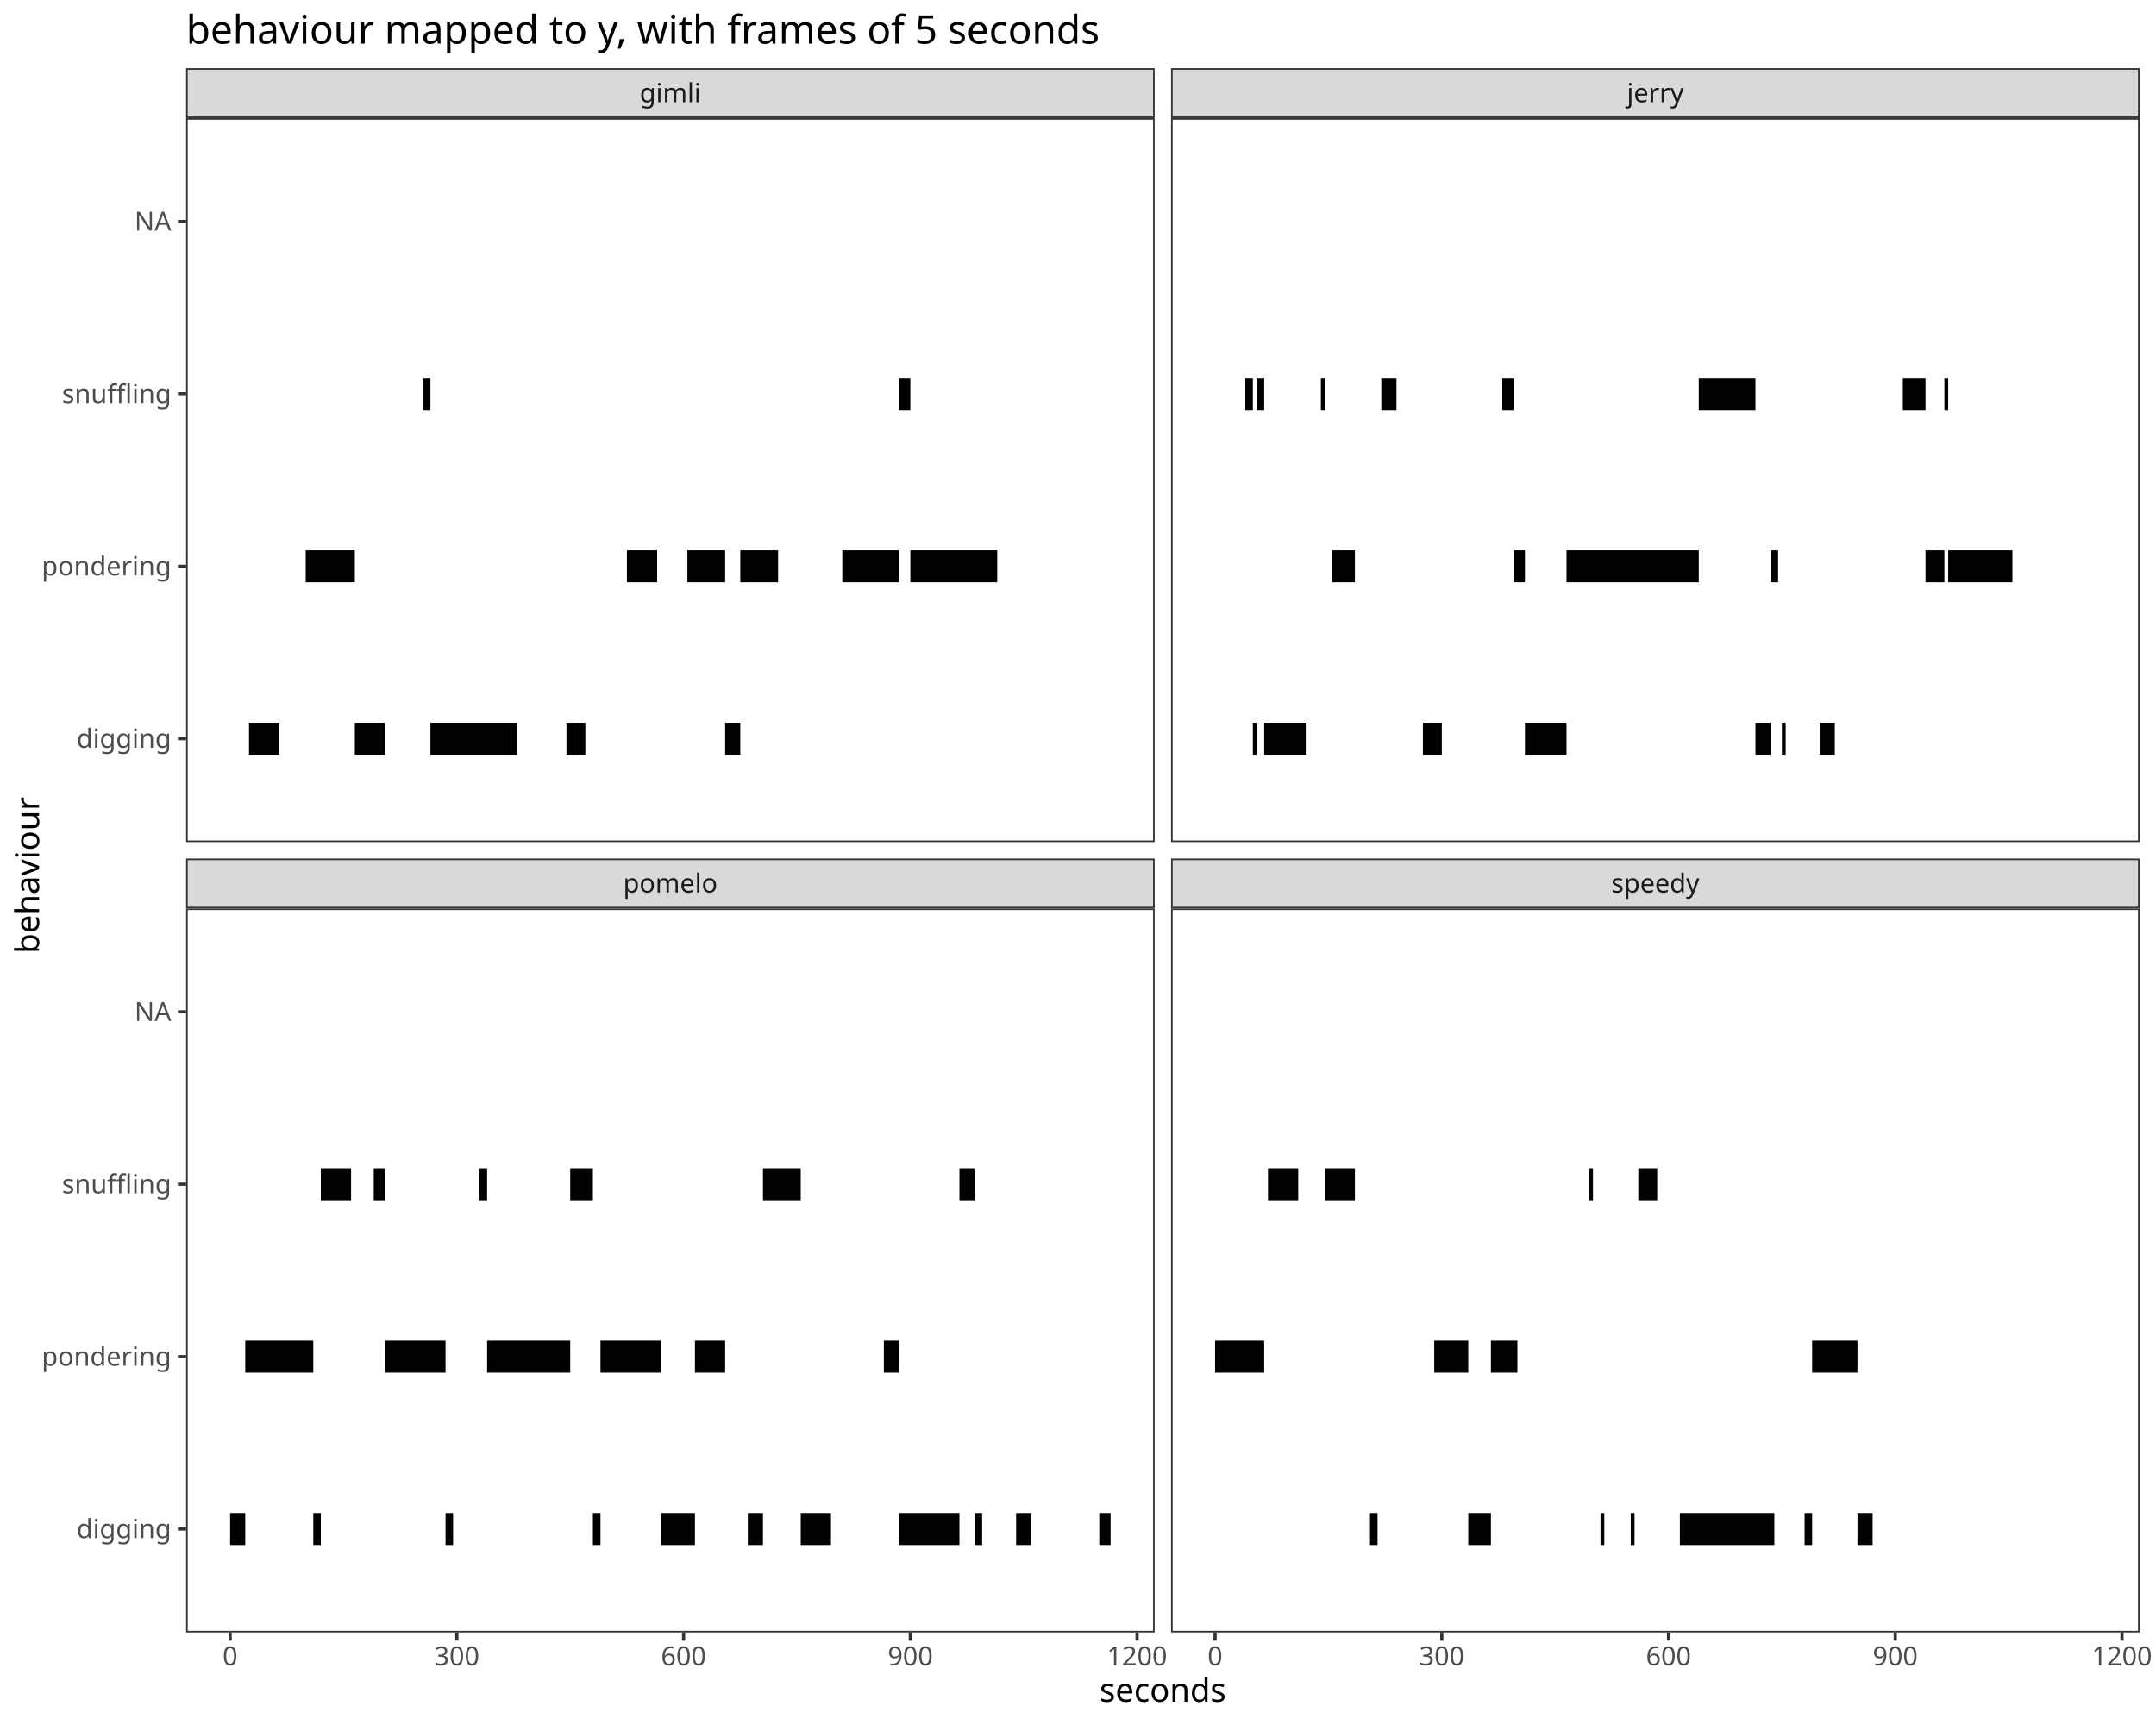
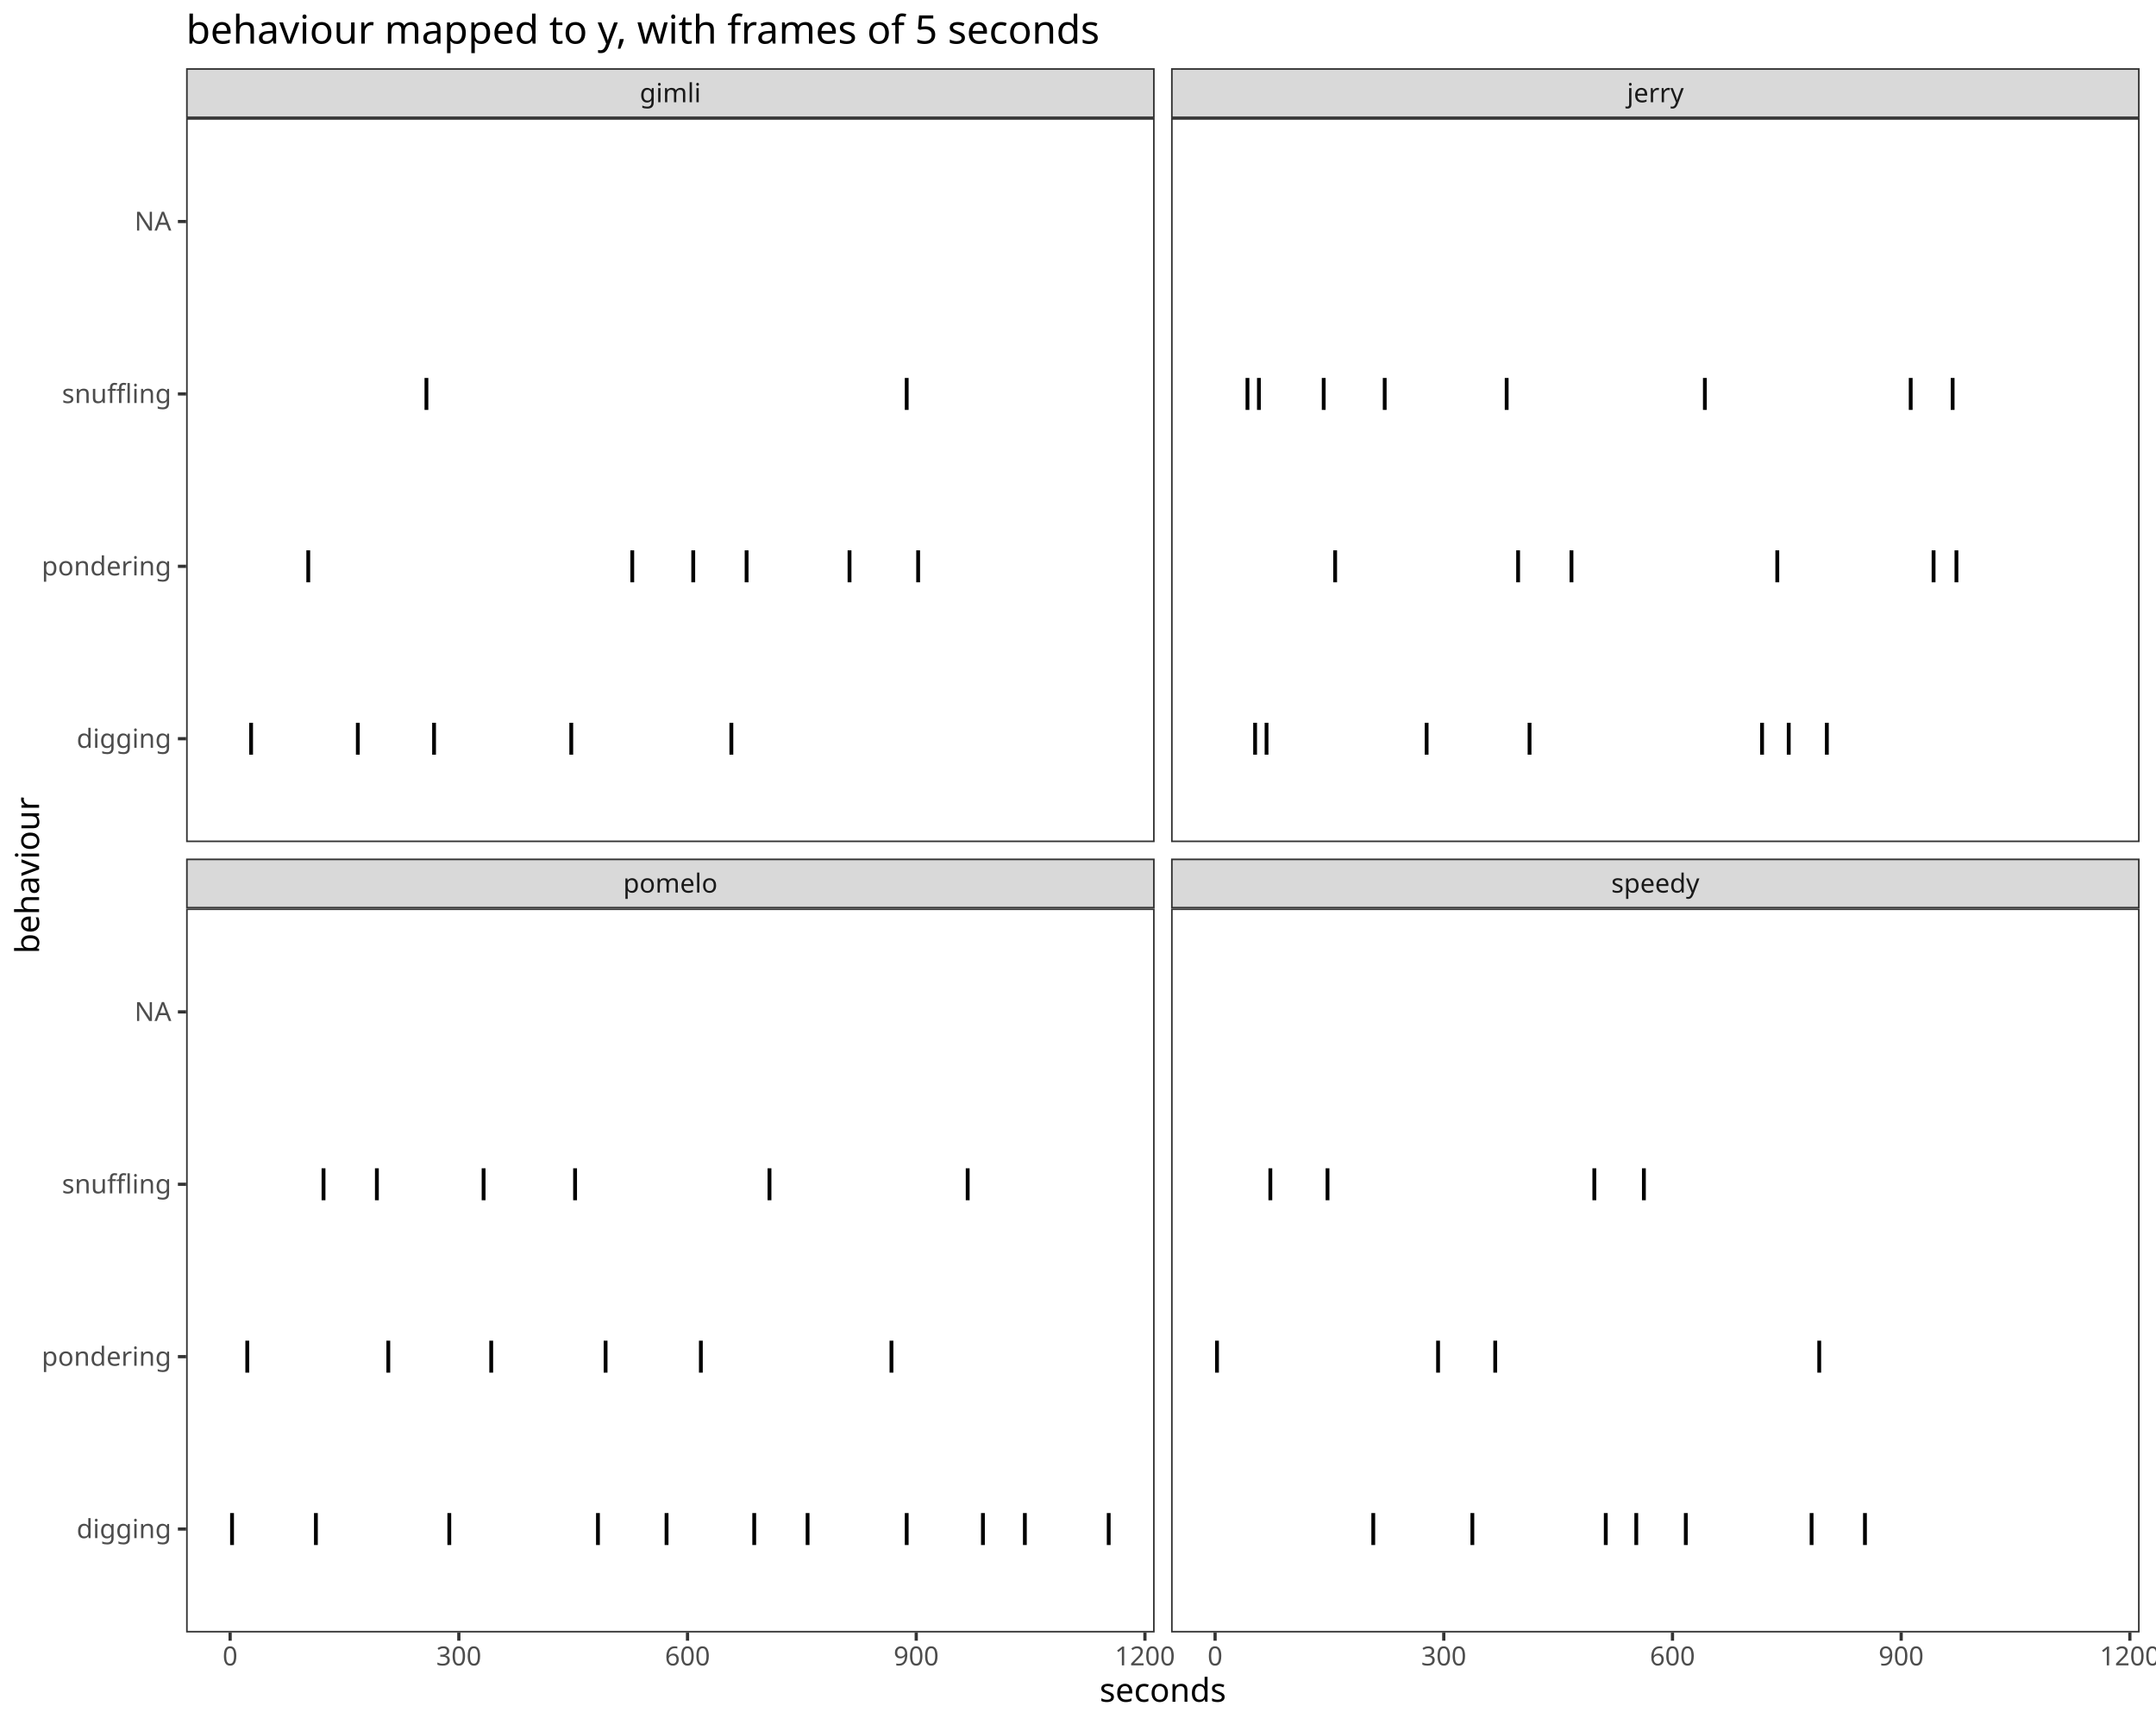
<svg xmlns="http://www.w3.org/2000/svg" class="svglite" data-engine-version="2.0" width="720.00pt" height="576.00pt" viewBox="0 0 720.00 576.00">
  <defs>
    <style type="text/css">
    .svglite line, .svglite polyline, .svglite polygon, .svglite path, .svglite rect, .svglite circle {
      fill: none;
      stroke: #000000;
      stroke-linecap: round;
      stroke-linejoin: round;
      stroke-miterlimit: 10.00;
    }
  </style>
  </defs>
  <rect width="100%" height="100%" style="stroke: none; fill: #FFFFFF;" />
  <defs>
    <clipPath id="cpMC4wMHw3MjAuMDB8MC4wMHw1NzYuMDA=">
      <rect x="0.00" y="0.00" width="720.00" height="576.00" />
    </clipPath>
  </defs>
  <g clip-path="url(#cpMC4wMHw3MjAuMDB8MC4wMHw1NzYuMDA=)">
    <rect x="0.00" y="0.00" width="720.00" height="576.00" style="stroke-width: 1.07; stroke: #FFFFFF; fill: #FFFFFF;" />
  </g>
  <defs>
    <clipPath id="cpNjIuMTV8Mzg1LjYwfDM5LjQzfDI4MS4yMQ==">
      <rect x="62.15" y="39.43" width="323.45" height="241.77" />
    </clipPath>
  </defs>
  <g clip-path="url(#cpNjIuMTV8Mzg1LjYwfDM5LjQzfDI4MS4yMQ==)">
    <rect x="62.15" y="39.43" width="323.45" height="241.77" style="stroke-width: 1.07; stroke: none; fill: #FFFFFF;" />
-     <line x1="83.16" y1="246.67" x2="93.26" y2="246.67" style="stroke-width: 10.67; stroke-linecap: butt;" />
-     <line x1="118.50" y1="246.67" x2="128.59" y2="246.67" style="stroke-width: 10.67; stroke-linecap: butt;" />
-     <line x1="143.74" y1="246.67" x2="172.76" y2="246.67" style="stroke-width: 10.67; stroke-linecap: butt;" />
-     <line x1="189.17" y1="246.67" x2="195.48" y2="246.67" style="stroke-width: 10.67; stroke-linecap: butt;" />
-     <line x1="242.17" y1="246.67" x2="247.22" y2="246.67" style="stroke-width: 10.67; stroke-linecap: butt;" />
-     <line x1="102.09" y1="189.10" x2="118.50" y2="189.10" style="stroke-width: 10.67; stroke-linecap: butt;" />
-     <line x1="209.36" y1="189.10" x2="219.46" y2="189.10" style="stroke-width: 10.67; stroke-linecap: butt;" />
-     <line x1="229.55" y1="189.10" x2="242.17" y2="189.10" style="stroke-width: 10.67; stroke-linecap: butt;" />
-     <line x1="247.22" y1="189.10" x2="259.84" y2="189.10" style="stroke-width: 10.67; stroke-linecap: butt;" />
-     <line x1="281.29" y1="189.10" x2="300.22" y2="189.10" style="stroke-width: 10.67; stroke-linecap: butt;" />
-     <line x1="304.01" y1="189.10" x2="333.03" y2="189.10" style="stroke-width: 10.67; stroke-linecap: butt;" />
-     <line x1="141.21" y1="131.54" x2="143.74" y2="131.54" style="stroke-width: 10.67; stroke-linecap: butt;" />
-     <line x1="300.22" y1="131.54" x2="304.01" y2="131.54" style="stroke-width: 10.67; stroke-linecap: butt;" />
+     <line x1="83.22" y1="246.67" x2="84.49" y2="246.67" style="stroke-width: 10.67; stroke-linecap: butt;" />
+     <line x1="118.86" y1="246.67" x2="120.13" y2="246.67" style="stroke-width: 10.67; stroke-linecap: butt;" />
+     <line x1="144.32" y1="246.67" x2="145.59" y2="246.67" style="stroke-width: 10.67; stroke-linecap: butt;" />
+     <line x1="190.14" y1="246.67" x2="191.41" y2="246.67" style="stroke-width: 10.67; stroke-linecap: butt;" />
+     <line x1="243.60" y1="246.67" x2="244.88" y2="246.67" style="stroke-width: 10.67; stroke-linecap: butt;" />
+     <line x1="102.31" y1="189.10" x2="103.58" y2="189.10" style="stroke-width: 10.67; stroke-linecap: butt;" />
+     <line x1="210.51" y1="189.10" x2="211.78" y2="189.10" style="stroke-width: 10.67; stroke-linecap: butt;" />
+     <line x1="230.87" y1="189.10" x2="232.15" y2="189.10" style="stroke-width: 10.67; stroke-linecap: butt;" />
+     <line x1="248.69" y1="189.10" x2="249.97" y2="189.10" style="stroke-width: 10.67; stroke-linecap: butt;" />
+     <line x1="283.06" y1="189.10" x2="284.34" y2="189.10" style="stroke-width: 10.67; stroke-linecap: butt;" />
+     <line x1="305.98" y1="189.10" x2="307.25" y2="189.10" style="stroke-width: 10.67; stroke-linecap: butt;" />
+     <line x1="141.77" y1="131.54" x2="143.04" y2="131.54" style="stroke-width: 10.67; stroke-linecap: butt;" />
+     <line x1="302.16" y1="131.54" x2="303.43" y2="131.54" style="stroke-width: 10.67; stroke-linecap: butt;" />
    <rect x="62.15" y="39.43" width="323.45" height="241.77" style="stroke-width: 1.07; stroke: #333333;" />
  </g>
  <g clip-path="url(#cpMC4wMHw3MjAuMDB8MC4wMHw1NzYuMDA=)">
</g>
  <defs>
    <clipPath id="cpNjIuMTV8Mzg1LjYwfDMwMy4zNHw1NDUuMTE=">
      <rect x="62.15" y="303.34" width="323.45" height="241.77" />
    </clipPath>
  </defs>
  <g clip-path="url(#cpNjIuMTV8Mzg1LjYwfDMwMy4zNHw1NDUuMTE=)">
    <rect x="62.15" y="303.34" width="323.45" height="241.77" style="stroke-width: 1.07; stroke: none; fill: #FFFFFF;" />
-     <line x1="76.85" y1="510.57" x2="81.90" y2="510.57" style="stroke-width: 10.67; stroke-linecap: butt;" />
-     <line x1="104.62" y1="510.57" x2="107.14" y2="510.57" style="stroke-width: 10.67; stroke-linecap: butt;" />
-     <line x1="148.79" y1="510.57" x2="151.31" y2="510.57" style="stroke-width: 10.67; stroke-linecap: butt;" />
-     <line x1="198.00" y1="510.57" x2="200.53" y2="510.57" style="stroke-width: 10.67; stroke-linecap: butt;" />
-     <line x1="220.72" y1="510.57" x2="232.08" y2="510.57" style="stroke-width: 10.67; stroke-linecap: butt;" />
-     <line x1="249.74" y1="510.57" x2="254.79" y2="510.57" style="stroke-width: 10.67; stroke-linecap: butt;" />
-     <line x1="267.41" y1="510.57" x2="277.51" y2="510.57" style="stroke-width: 10.67; stroke-linecap: butt;" />
-     <line x1="300.22" y1="510.57" x2="320.41" y2="510.57" style="stroke-width: 10.67; stroke-linecap: butt;" />
-     <line x1="325.46" y1="510.57" x2="327.99" y2="510.57" style="stroke-width: 10.67; stroke-linecap: butt;" />
-     <line x1="339.34" y1="510.57" x2="344.39" y2="510.57" style="stroke-width: 10.67; stroke-linecap: butt;" />
-     <line x1="367.11" y1="510.57" x2="370.89" y2="510.57" style="stroke-width: 10.67; stroke-linecap: butt;" />
-     <line x1="81.90" y1="453.01" x2="104.62" y2="453.01" style="stroke-width: 10.67; stroke-linecap: butt;" />
-     <line x1="128.59" y1="453.01" x2="148.79" y2="453.01" style="stroke-width: 10.67; stroke-linecap: butt;" />
-     <line x1="162.67" y1="453.01" x2="190.43" y2="453.01" style="stroke-width: 10.67; stroke-linecap: butt;" />
-     <line x1="200.53" y1="453.01" x2="220.72" y2="453.01" style="stroke-width: 10.67; stroke-linecap: butt;" />
-     <line x1="232.08" y1="453.01" x2="242.17" y2="453.01" style="stroke-width: 10.67; stroke-linecap: butt;" />
-     <line x1="295.17" y1="453.01" x2="300.22" y2="453.01" style="stroke-width: 10.67; stroke-linecap: butt;" />
-     <line x1="107.14" y1="395.44" x2="117.24" y2="395.44" style="stroke-width: 10.67; stroke-linecap: butt;" />
-     <line x1="124.81" y1="395.44" x2="128.59" y2="395.44" style="stroke-width: 10.67; stroke-linecap: butt;" />
-     <line x1="160.14" y1="395.44" x2="162.67" y2="395.44" style="stroke-width: 10.67; stroke-linecap: butt;" />
-     <line x1="190.43" y1="395.44" x2="198.00" y2="395.44" style="stroke-width: 10.67; stroke-linecap: butt;" />
-     <line x1="254.79" y1="395.44" x2="267.41" y2="395.44" style="stroke-width: 10.67; stroke-linecap: butt;" />
-     <line x1="320.41" y1="395.44" x2="325.46" y2="395.44" style="stroke-width: 10.67; stroke-linecap: butt;" />
+     <line x1="76.85" y1="510.57" x2="78.13" y2="510.57" style="stroke-width: 10.67; stroke-linecap: butt;" />
+     <line x1="104.86" y1="510.57" x2="106.13" y2="510.57" style="stroke-width: 10.67; stroke-linecap: butt;" />
+     <line x1="149.41" y1="510.57" x2="150.68" y2="510.57" style="stroke-width: 10.67; stroke-linecap: butt;" />
+     <line x1="199.05" y1="510.57" x2="200.32" y2="510.57" style="stroke-width: 10.67; stroke-linecap: butt;" />
+     <line x1="221.96" y1="510.57" x2="223.24" y2="510.57" style="stroke-width: 10.67; stroke-linecap: butt;" />
+     <line x1="251.24" y1="510.57" x2="252.51" y2="510.57" style="stroke-width: 10.67; stroke-linecap: butt;" />
+     <line x1="269.06" y1="510.57" x2="270.33" y2="510.57" style="stroke-width: 10.67; stroke-linecap: butt;" />
+     <line x1="302.16" y1="510.57" x2="303.43" y2="510.57" style="stroke-width: 10.67; stroke-linecap: butt;" />
+     <line x1="327.61" y1="510.57" x2="328.89" y2="510.57" style="stroke-width: 10.67; stroke-linecap: butt;" />
+     <line x1="341.62" y1="510.57" x2="342.89" y2="510.57" style="stroke-width: 10.67; stroke-linecap: butt;" />
+     <line x1="369.62" y1="510.57" x2="370.89" y2="510.57" style="stroke-width: 10.67; stroke-linecap: butt;" />
+     <line x1="81.94" y1="453.01" x2="83.22" y2="453.01" style="stroke-width: 10.67; stroke-linecap: butt;" />
+     <line x1="129.04" y1="453.01" x2="130.31" y2="453.01" style="stroke-width: 10.67; stroke-linecap: butt;" />
+     <line x1="163.41" y1="453.01" x2="164.68" y2="453.01" style="stroke-width: 10.67; stroke-linecap: butt;" />
+     <line x1="201.60" y1="453.01" x2="202.87" y2="453.01" style="stroke-width: 10.67; stroke-linecap: butt;" />
+     <line x1="233.42" y1="453.01" x2="234.69" y2="453.01" style="stroke-width: 10.67; stroke-linecap: butt;" />
+     <line x1="297.07" y1="453.01" x2="298.34" y2="453.01" style="stroke-width: 10.67; stroke-linecap: butt;" />
+     <line x1="107.40" y1="395.44" x2="108.68" y2="395.44" style="stroke-width: 10.67; stroke-linecap: butt;" />
+     <line x1="125.22" y1="395.44" x2="126.50" y2="395.44" style="stroke-width: 10.67; stroke-linecap: butt;" />
+     <line x1="160.86" y1="395.44" x2="162.14" y2="395.44" style="stroke-width: 10.67; stroke-linecap: butt;" />
+     <line x1="191.41" y1="395.44" x2="192.69" y2="395.44" style="stroke-width: 10.67; stroke-linecap: butt;" />
+     <line x1="256.33" y1="395.44" x2="257.61" y2="395.44" style="stroke-width: 10.67; stroke-linecap: butt;" />
+     <line x1="322.52" y1="395.44" x2="323.80" y2="395.44" style="stroke-width: 10.67; stroke-linecap: butt;" />
    <rect x="62.15" y="303.34" width="323.45" height="241.77" style="stroke-width: 1.07; stroke: #333333;" />
  </g>
  <g clip-path="url(#cpMC4wMHw3MjAuMDB8MC4wMHw1NzYuMDA=)">
</g>
  <defs>
    <clipPath id="cpMzkxLjA4fDcxNC41MnwzOS40M3wyODEuMjE=">
      <rect x="391.08" y="39.43" width="323.45" height="241.77" />
    </clipPath>
  </defs>
  <g clip-path="url(#cpMzkxLjA4fDcxNC41MnwzOS40M3wyODEuMjE=)">
    <rect x="391.08" y="39.43" width="323.45" height="241.77" style="stroke-width: 1.07; stroke: none; fill: #FFFFFF;" />
-     <line x1="418.40" y1="246.67" x2="419.66" y2="246.67" style="stroke-width: 10.67; stroke-linecap: butt;" />
-     <line x1="422.18" y1="246.67" x2="436.06" y2="246.67" style="stroke-width: 10.67; stroke-linecap: butt;" />
-     <line x1="475.19" y1="246.67" x2="481.50" y2="246.67" style="stroke-width: 10.67; stroke-linecap: butt;" />
-     <line x1="509.26" y1="246.67" x2="523.14" y2="246.67" style="stroke-width: 10.67; stroke-linecap: butt;" />
-     <line x1="586.24" y1="246.67" x2="591.29" y2="246.67" style="stroke-width: 10.67; stroke-linecap: butt;" />
-     <line x1="595.07" y1="246.67" x2="596.34" y2="246.67" style="stroke-width: 10.67; stroke-linecap: butt;" />
-     <line x1="607.69" y1="246.67" x2="612.74" y2="246.67" style="stroke-width: 10.67; stroke-linecap: butt;" />
-     <line x1="444.90" y1="189.10" x2="452.47" y2="189.10" style="stroke-width: 10.67; stroke-linecap: butt;" />
-     <line x1="505.47" y1="189.10" x2="509.26" y2="189.10" style="stroke-width: 10.67; stroke-linecap: butt;" />
-     <line x1="523.14" y1="189.10" x2="567.31" y2="189.10" style="stroke-width: 10.67; stroke-linecap: butt;" />
-     <line x1="591.29" y1="189.10" x2="593.81" y2="189.10" style="stroke-width: 10.67; stroke-linecap: butt;" />
-     <line x1="643.03" y1="189.10" x2="649.34" y2="189.10" style="stroke-width: 10.67; stroke-linecap: butt;" />
-     <line x1="650.60" y1="189.10" x2="672.05" y2="189.10" style="stroke-width: 10.67; stroke-linecap: butt;" />
-     <line x1="415.87" y1="131.54" x2="418.40" y2="131.54" style="stroke-width: 10.67; stroke-linecap: butt;" />
-     <line x1="419.66" y1="131.54" x2="422.18" y2="131.54" style="stroke-width: 10.67; stroke-linecap: butt;" />
-     <line x1="441.11" y1="131.54" x2="442.37" y2="131.54" style="stroke-width: 10.67; stroke-linecap: butt;" />
-     <line x1="461.30" y1="131.54" x2="466.35" y2="131.54" style="stroke-width: 10.67; stroke-linecap: butt;" />
-     <line x1="501.69" y1="131.54" x2="505.47" y2="131.54" style="stroke-width: 10.67; stroke-linecap: butt;" />
-     <line x1="567.31" y1="131.54" x2="586.24" y2="131.54" style="stroke-width: 10.67; stroke-linecap: butt;" />
-     <line x1="635.46" y1="131.54" x2="643.03" y2="131.54" style="stroke-width: 10.67; stroke-linecap: butt;" />
-     <line x1="649.34" y1="131.54" x2="650.60" y2="131.54" style="stroke-width: 10.67; stroke-linecap: butt;" />
+     <line x1="418.51" y1="246.67" x2="419.78" y2="246.67" style="stroke-width: 10.67; stroke-linecap: butt;" />
+     <line x1="422.33" y1="246.67" x2="423.60" y2="246.67" style="stroke-width: 10.67; stroke-linecap: butt;" />
+     <line x1="475.79" y1="246.67" x2="477.06" y2="246.67" style="stroke-width: 10.67; stroke-linecap: butt;" />
+     <line x1="510.16" y1="246.67" x2="511.43" y2="246.67" style="stroke-width: 10.67; stroke-linecap: butt;" />
+     <line x1="587.80" y1="246.67" x2="589.08" y2="246.67" style="stroke-width: 10.67; stroke-linecap: butt;" />
+     <line x1="596.71" y1="246.67" x2="597.99" y2="246.67" style="stroke-width: 10.67; stroke-linecap: butt;" />
+     <line x1="609.44" y1="246.67" x2="610.72" y2="246.67" style="stroke-width: 10.67; stroke-linecap: butt;" />
+     <line x1="445.24" y1="189.10" x2="446.51" y2="189.10" style="stroke-width: 10.67; stroke-linecap: butt;" />
+     <line x1="506.34" y1="189.10" x2="507.61" y2="189.10" style="stroke-width: 10.67; stroke-linecap: butt;" />
+     <line x1="524.16" y1="189.10" x2="525.43" y2="189.10" style="stroke-width: 10.67; stroke-linecap: butt;" />
+     <line x1="592.89" y1="189.10" x2="594.17" y2="189.10" style="stroke-width: 10.67; stroke-linecap: butt;" />
+     <line x1="645.08" y1="189.10" x2="646.36" y2="189.10" style="stroke-width: 10.67; stroke-linecap: butt;" />
+     <line x1="652.72" y1="189.10" x2="653.99" y2="189.10" style="stroke-width: 10.67; stroke-linecap: butt;" />
+     <line x1="415.96" y1="131.54" x2="417.23" y2="131.54" style="stroke-width: 10.67; stroke-linecap: butt;" />
+     <line x1="419.78" y1="131.54" x2="421.05" y2="131.54" style="stroke-width: 10.67; stroke-linecap: butt;" />
+     <line x1="441.42" y1="131.54" x2="442.69" y2="131.54" style="stroke-width: 10.67; stroke-linecap: butt;" />
+     <line x1="461.79" y1="131.54" x2="463.06" y2="131.54" style="stroke-width: 10.67; stroke-linecap: butt;" />
+     <line x1="502.52" y1="131.54" x2="503.79" y2="131.54" style="stroke-width: 10.67; stroke-linecap: butt;" />
+     <line x1="568.71" y1="131.54" x2="569.98" y2="131.54" style="stroke-width: 10.67; stroke-linecap: butt;" />
+     <line x1="637.45" y1="131.54" x2="638.72" y2="131.54" style="stroke-width: 10.67; stroke-linecap: butt;" />
+     <line x1="651.45" y1="131.54" x2="652.72" y2="131.54" style="stroke-width: 10.67; stroke-linecap: butt;" />
    <rect x="391.08" y="39.43" width="323.45" height="241.77" style="stroke-width: 1.07; stroke: #333333;" />
  </g>
  <g clip-path="url(#cpMC4wMHw3MjAuMDB8MC4wMHw1NzYuMDA=)">
</g>
  <defs>
    <clipPath id="cpMzkxLjA4fDcxNC41MnwzMDMuMzR8NTQ1LjEx">
      <rect x="391.08" y="303.34" width="323.45" height="241.77" />
    </clipPath>
  </defs>
  <g clip-path="url(#cpMzkxLjA4fDcxNC41MnwzMDMuMzR8NTQ1LjEx)">
    <rect x="391.08" y="303.34" width="323.45" height="241.77" style="stroke-width: 1.07; stroke: none; fill: #FFFFFF;" />
-     <line x1="457.52" y1="510.57" x2="460.04" y2="510.57" style="stroke-width: 10.67; stroke-linecap: butt;" />
-     <line x1="490.33" y1="510.57" x2="497.90" y2="510.57" style="stroke-width: 10.67; stroke-linecap: butt;" />
-     <line x1="534.50" y1="510.57" x2="535.76" y2="510.57" style="stroke-width: 10.67; stroke-linecap: butt;" />
-     <line x1="544.60" y1="510.57" x2="545.86" y2="510.57" style="stroke-width: 10.67; stroke-linecap: butt;" />
-     <line x1="561.00" y1="510.57" x2="592.55" y2="510.57" style="stroke-width: 10.67; stroke-linecap: butt;" />
-     <line x1="602.65" y1="510.57" x2="605.17" y2="510.57" style="stroke-width: 10.67; stroke-linecap: butt;" />
-     <line x1="620.31" y1="510.57" x2="625.36" y2="510.57" style="stroke-width: 10.67; stroke-linecap: butt;" />
-     <line x1="405.78" y1="453.01" x2="422.18" y2="453.01" style="stroke-width: 10.67; stroke-linecap: butt;" />
-     <line x1="478.97" y1="453.01" x2="490.33" y2="453.01" style="stroke-width: 10.67; stroke-linecap: butt;" />
-     <line x1="497.90" y1="453.01" x2="506.74" y2="453.01" style="stroke-width: 10.67; stroke-linecap: butt;" />
-     <line x1="605.17" y1="453.01" x2="620.31" y2="453.01" style="stroke-width: 10.67; stroke-linecap: butt;" />
-     <line x1="423.44" y1="395.44" x2="433.54" y2="395.44" style="stroke-width: 10.67; stroke-linecap: butt;" />
-     <line x1="442.37" y1="395.44" x2="452.47" y2="395.44" style="stroke-width: 10.67; stroke-linecap: butt;" />
-     <line x1="530.71" y1="395.44" x2="531.98" y2="395.44" style="stroke-width: 10.67; stroke-linecap: butt;" />
-     <line x1="547.12" y1="395.44" x2="553.43" y2="395.44" style="stroke-width: 10.67; stroke-linecap: butt;" />
+     <line x1="457.97" y1="510.57" x2="459.24" y2="510.57" style="stroke-width: 10.67; stroke-linecap: butt;" />
+     <line x1="491.06" y1="510.57" x2="492.33" y2="510.57" style="stroke-width: 10.67; stroke-linecap: butt;" />
+     <line x1="535.61" y1="510.57" x2="536.89" y2="510.57" style="stroke-width: 10.67; stroke-linecap: butt;" />
+     <line x1="545.80" y1="510.57" x2="547.07" y2="510.57" style="stroke-width: 10.67; stroke-linecap: butt;" />
+     <line x1="562.34" y1="510.57" x2="563.62" y2="510.57" style="stroke-width: 10.67; stroke-linecap: butt;" />
+     <line x1="604.35" y1="510.57" x2="605.62" y2="510.57" style="stroke-width: 10.67; stroke-linecap: butt;" />
+     <line x1="622.17" y1="510.57" x2="623.44" y2="510.57" style="stroke-width: 10.67; stroke-linecap: butt;" />
+     <line x1="405.78" y1="453.01" x2="407.05" y2="453.01" style="stroke-width: 10.67; stroke-linecap: butt;" />
+     <line x1="479.61" y1="453.01" x2="480.88" y2="453.01" style="stroke-width: 10.67; stroke-linecap: butt;" />
+     <line x1="498.70" y1="453.01" x2="499.97" y2="453.01" style="stroke-width: 10.67; stroke-linecap: butt;" />
+     <line x1="606.90" y1="453.01" x2="608.17" y2="453.01" style="stroke-width: 10.67; stroke-linecap: butt;" />
+     <line x1="423.60" y1="395.44" x2="424.87" y2="395.44" style="stroke-width: 10.67; stroke-linecap: butt;" />
+     <line x1="442.69" y1="395.44" x2="443.96" y2="395.44" style="stroke-width: 10.67; stroke-linecap: butt;" />
+     <line x1="531.79" y1="395.44" x2="533.07" y2="395.44" style="stroke-width: 10.67; stroke-linecap: butt;" />
+     <line x1="548.34" y1="395.44" x2="549.62" y2="395.44" style="stroke-width: 10.67; stroke-linecap: butt;" />
    <rect x="391.08" y="303.34" width="323.45" height="241.77" style="stroke-width: 1.07; stroke: #333333;" />
  </g>
  <g clip-path="url(#cpMC4wMHw3MjAuMDB8MC4wMHw1NzYuMDA=)">
</g>
  <defs>
    <clipPath id="cpNjIuMTV8Mzg1LjYwfDI4Ni42OXwzMDMuMzQ=">
      <rect x="62.15" y="286.69" width="323.45" height="16.65" />
    </clipPath>
  </defs>
  <g clip-path="url(#cpNjIuMTV8Mzg1LjYwfDI4Ni42OXwzMDMuMzQ=)">
    <rect x="62.15" y="286.69" width="323.45" height="16.65" style="stroke-width: 1.07; stroke: #333333; fill: #D9D9D9;" />
    <text x="223.87" y="298.04" text-anchor="middle" style="font-size: 8.80px; fill: #1A1A1A; font-family: sans;" textLength="28.87px" lengthAdjust="spacingAndGlyphs">pomelo</text>
  </g>
  <g clip-path="url(#cpMC4wMHw3MjAuMDB8MC4wMHw1NzYuMDA=)">
</g>
  <defs>
    <clipPath id="cpMzkxLjA4fDcxNC41MnwyODYuNjl8MzAzLjM0">
      <rect x="391.08" y="286.69" width="323.45" height="16.65" />
    </clipPath>
  </defs>
  <g clip-path="url(#cpMzkxLjA4fDcxNC41MnwyODYuNjl8MzAzLjM0)">
    <rect x="391.08" y="286.69" width="323.45" height="16.65" style="stroke-width: 1.07; stroke: #333333; fill: #D9D9D9;" />
    <text x="552.80" y="298.04" text-anchor="middle" style="font-size: 8.80px; fill: #1A1A1A; font-family: sans;" textLength="28.39px" lengthAdjust="spacingAndGlyphs">speedy</text>
  </g>
  <g clip-path="url(#cpMC4wMHw3MjAuMDB8MC4wMHw1NzYuMDA=)">
</g>
  <defs>
    <clipPath id="cpNjIuMTV8Mzg1LjYwfDIyLjc4fDM5LjQz">
      <rect x="62.15" y="22.78" width="323.45" height="16.65" />
    </clipPath>
  </defs>
  <g clip-path="url(#cpNjIuMTV8Mzg1LjYwfDIyLjc4fDM5LjQz)">
    <rect x="62.15" y="22.78" width="323.45" height="16.65" style="stroke-width: 1.07; stroke: #333333; fill: #D9D9D9;" />
    <text x="223.87" y="34.14" text-anchor="middle" style="font-size: 8.80px; fill: #1A1A1A; font-family: sans;" textLength="18.09px" lengthAdjust="spacingAndGlyphs">gimli</text>
  </g>
  <g clip-path="url(#cpMC4wMHw3MjAuMDB8MC4wMHw1NzYuMDA=)">
</g>
  <defs>
    <clipPath id="cpMzkxLjA4fDcxNC41MnwyMi43OHwzOS40Mw==">
      <rect x="391.08" y="22.78" width="323.45" height="16.65" />
    </clipPath>
  </defs>
  <g clip-path="url(#cpMzkxLjA4fDcxNC41MnwyMi43OHwzOS40Mw==)">
    <rect x="391.08" y="22.78" width="323.45" height="16.65" style="stroke-width: 1.07; stroke: #333333; fill: #D9D9D9;" />
    <text x="552.80" y="34.14" text-anchor="middle" style="font-size: 8.80px; fill: #1A1A1A; font-family: sans;" textLength="17.11px" lengthAdjust="spacingAndGlyphs">jerry</text>
  </g>
  <g clip-path="url(#cpMC4wMHw3MjAuMDB8MC4wMHw1NzYuMDA=)">
    <polyline points="76.85,547.85 76.85,545.11 " style="stroke-width: 1.07; stroke: #333333; stroke-linecap: butt;" />
-     <polyline points="152.57,547.85 152.57,545.11 " style="stroke-width: 1.07; stroke: #333333; stroke-linecap: butt;" />
-     <polyline points="228.29,547.85 228.29,545.11 " style="stroke-width: 1.07; stroke: #333333; stroke-linecap: butt;" />
-     <polyline points="304.01,547.85 304.01,545.11 " style="stroke-width: 1.07; stroke: #333333; stroke-linecap: butt;" />
-     <polyline points="379.73,547.85 379.73,545.11 " style="stroke-width: 1.07; stroke: #333333; stroke-linecap: butt;" />
+     <polyline points="153.23,547.85 153.23,545.11 " style="stroke-width: 1.07; stroke: #333333; stroke-linecap: butt;" />
+     <polyline points="229.60,547.85 229.60,545.11 " style="stroke-width: 1.07; stroke: #333333; stroke-linecap: butt;" />
+     <polyline points="305.98,547.85 305.98,545.11 " style="stroke-width: 1.07; stroke: #333333; stroke-linecap: butt;" />
+     <polyline points="382.35,547.85 382.35,545.11 " style="stroke-width: 1.07; stroke: #333333; stroke-linecap: butt;" />
    <text x="76.85" y="556.10" text-anchor="middle" style="font-size: 8.80px; fill: #4D4D4D; font-family: sans;" textLength="4.89px" lengthAdjust="spacingAndGlyphs">0</text>
-     <text x="152.57" y="556.10" text-anchor="middle" style="font-size: 8.80px; fill: #4D4D4D; font-family: sans;" textLength="14.68px" lengthAdjust="spacingAndGlyphs">300</text>
-     <text x="228.29" y="556.10" text-anchor="middle" style="font-size: 8.80px; fill: #4D4D4D; font-family: sans;" textLength="14.68px" lengthAdjust="spacingAndGlyphs">600</text>
-     <text x="304.01" y="556.10" text-anchor="middle" style="font-size: 8.80px; fill: #4D4D4D; font-family: sans;" textLength="14.68px" lengthAdjust="spacingAndGlyphs">900</text>
-     <text x="379.73" y="556.10" text-anchor="middle" style="font-size: 8.80px; fill: #4D4D4D; font-family: sans;" textLength="19.58px" lengthAdjust="spacingAndGlyphs">1200</text>
+     <text x="153.23" y="556.10" text-anchor="middle" style="font-size: 8.80px; fill: #4D4D4D; font-family: sans;" textLength="14.68px" lengthAdjust="spacingAndGlyphs">300</text>
+     <text x="229.60" y="556.10" text-anchor="middle" style="font-size: 8.80px; fill: #4D4D4D; font-family: sans;" textLength="14.68px" lengthAdjust="spacingAndGlyphs">600</text>
+     <text x="305.98" y="556.10" text-anchor="middle" style="font-size: 8.80px; fill: #4D4D4D; font-family: sans;" textLength="14.68px" lengthAdjust="spacingAndGlyphs">900</text>
+     <text x="382.35" y="556.10" text-anchor="middle" style="font-size: 8.80px; fill: #4D4D4D; font-family: sans;" textLength="19.58px" lengthAdjust="spacingAndGlyphs">1200</text>
    <polyline points="405.78,547.85 405.78,545.11 " style="stroke-width: 1.07; stroke: #333333; stroke-linecap: butt;" />
-     <polyline points="481.50,547.85 481.50,545.11 " style="stroke-width: 1.07; stroke: #333333; stroke-linecap: butt;" />
-     <polyline points="557.21,547.85 557.21,545.11 " style="stroke-width: 1.07; stroke: #333333; stroke-linecap: butt;" />
-     <polyline points="632.93,547.85 632.93,545.11 " style="stroke-width: 1.07; stroke: #333333; stroke-linecap: butt;" />
-     <polyline points="708.65,547.85 708.65,545.11 " style="stroke-width: 1.07; stroke: #333333; stroke-linecap: butt;" />
+     <polyline points="482.15,547.85 482.15,545.11 " style="stroke-width: 1.07; stroke: #333333; stroke-linecap: butt;" />
+     <polyline points="558.53,547.85 558.53,545.11 " style="stroke-width: 1.07; stroke: #333333; stroke-linecap: butt;" />
+     <polyline points="634.90,547.85 634.90,545.11 " style="stroke-width: 1.07; stroke: #333333; stroke-linecap: butt;" />
+     <polyline points="711.27,547.85 711.27,545.11 " style="stroke-width: 1.07; stroke: #333333; stroke-linecap: butt;" />
    <text x="405.78" y="556.10" text-anchor="middle" style="font-size: 8.80px; fill: #4D4D4D; font-family: sans;" textLength="4.89px" lengthAdjust="spacingAndGlyphs">0</text>
-     <text x="481.50" y="556.10" text-anchor="middle" style="font-size: 8.80px; fill: #4D4D4D; font-family: sans;" textLength="14.68px" lengthAdjust="spacingAndGlyphs">300</text>
-     <text x="557.21" y="556.10" text-anchor="middle" style="font-size: 8.80px; fill: #4D4D4D; font-family: sans;" textLength="14.68px" lengthAdjust="spacingAndGlyphs">600</text>
-     <text x="632.93" y="556.10" text-anchor="middle" style="font-size: 8.80px; fill: #4D4D4D; font-family: sans;" textLength="14.68px" lengthAdjust="spacingAndGlyphs">900</text>
-     <text x="708.65" y="556.10" text-anchor="middle" style="font-size: 8.80px; fill: #4D4D4D; font-family: sans;" textLength="19.58px" lengthAdjust="spacingAndGlyphs">1200</text>
+     <text x="482.15" y="556.10" text-anchor="middle" style="font-size: 8.80px; fill: #4D4D4D; font-family: sans;" textLength="14.68px" lengthAdjust="spacingAndGlyphs">300</text>
+     <text x="558.53" y="556.10" text-anchor="middle" style="font-size: 8.80px; fill: #4D4D4D; font-family: sans;" textLength="14.68px" lengthAdjust="spacingAndGlyphs">600</text>
+     <text x="634.90" y="556.10" text-anchor="middle" style="font-size: 8.80px; fill: #4D4D4D; font-family: sans;" textLength="14.68px" lengthAdjust="spacingAndGlyphs">900</text>
+     <text x="711.27" y="556.10" text-anchor="middle" style="font-size: 8.80px; fill: #4D4D4D; font-family: sans;" textLength="19.58px" lengthAdjust="spacingAndGlyphs">1200</text>
    <text x="57.22" y="249.70" text-anchor="end" style="font-size: 8.80px; fill: #4D4D4D; font-family: sans;" textLength="28.38px" lengthAdjust="spacingAndGlyphs">digging</text>
    <text x="57.22" y="192.13" text-anchor="end" style="font-size: 8.80px; fill: #4D4D4D; font-family: sans;" textLength="39.15px" lengthAdjust="spacingAndGlyphs">pondering</text>
    <text x="57.22" y="134.57" text-anchor="end" style="font-size: 8.80px; fill: #4D4D4D; font-family: sans;" textLength="32.78px" lengthAdjust="spacingAndGlyphs">snuffling</text>
    <text x="57.22" y="77.00" text-anchor="end" style="font-size: 8.80px; fill: #4D4D4D; font-family: sans;" textLength="12.23px" lengthAdjust="spacingAndGlyphs">NA</text>
    <polyline points="59.41,246.67 62.15,246.67 " style="stroke-width: 1.07; stroke: #333333; stroke-linecap: butt;" />
    <polyline points="59.41,189.10 62.15,189.10 " style="stroke-width: 1.07; stroke: #333333; stroke-linecap: butt;" />
    <polyline points="59.41,131.54 62.15,131.54 " style="stroke-width: 1.07; stroke: #333333; stroke-linecap: butt;" />
    <polyline points="59.41,73.97 62.15,73.97 " style="stroke-width: 1.07; stroke: #333333; stroke-linecap: butt;" />
    <text x="57.22" y="513.60" text-anchor="end" style="font-size: 8.80px; fill: #4D4D4D; font-family: sans;" textLength="28.38px" lengthAdjust="spacingAndGlyphs">digging</text>
    <text x="57.22" y="456.04" text-anchor="end" style="font-size: 8.80px; fill: #4D4D4D; font-family: sans;" textLength="39.15px" lengthAdjust="spacingAndGlyphs">pondering</text>
    <text x="57.22" y="398.47" text-anchor="end" style="font-size: 8.80px; fill: #4D4D4D; font-family: sans;" textLength="32.78px" lengthAdjust="spacingAndGlyphs">snuffling</text>
    <text x="57.22" y="340.91" text-anchor="end" style="font-size: 8.80px; fill: #4D4D4D; font-family: sans;" textLength="12.23px" lengthAdjust="spacingAndGlyphs">NA</text>
    <polyline points="59.41,510.57 62.15,510.57 " style="stroke-width: 1.07; stroke: #333333; stroke-linecap: butt;" />
    <polyline points="59.41,453.01 62.15,453.01 " style="stroke-width: 1.07; stroke: #333333; stroke-linecap: butt;" />
    <polyline points="59.41,395.44 62.15,395.44 " style="stroke-width: 1.07; stroke: #333333; stroke-linecap: butt;" />
    <polyline points="59.41,337.88 62.15,337.88 " style="stroke-width: 1.07; stroke: #333333; stroke-linecap: butt;" />
    <text x="388.34" y="568.24" text-anchor="middle" style="font-size: 11.00px; font-family: sans;" textLength="40.99px" lengthAdjust="spacingAndGlyphs">seconds</text>
    <text transform="translate(13.05,292.27) rotate(-90)" text-anchor="middle" style="font-size: 11.00px; font-family: sans;" textLength="48.32px" lengthAdjust="spacingAndGlyphs">behaviour</text>
    <text x="62.15" y="14.56" style="font-size: 13.20px; font-family: sans;" textLength="287.67px" lengthAdjust="spacingAndGlyphs">behaviour mapped to y, with frames of 5 seconds</text>
  </g>
</svg>
